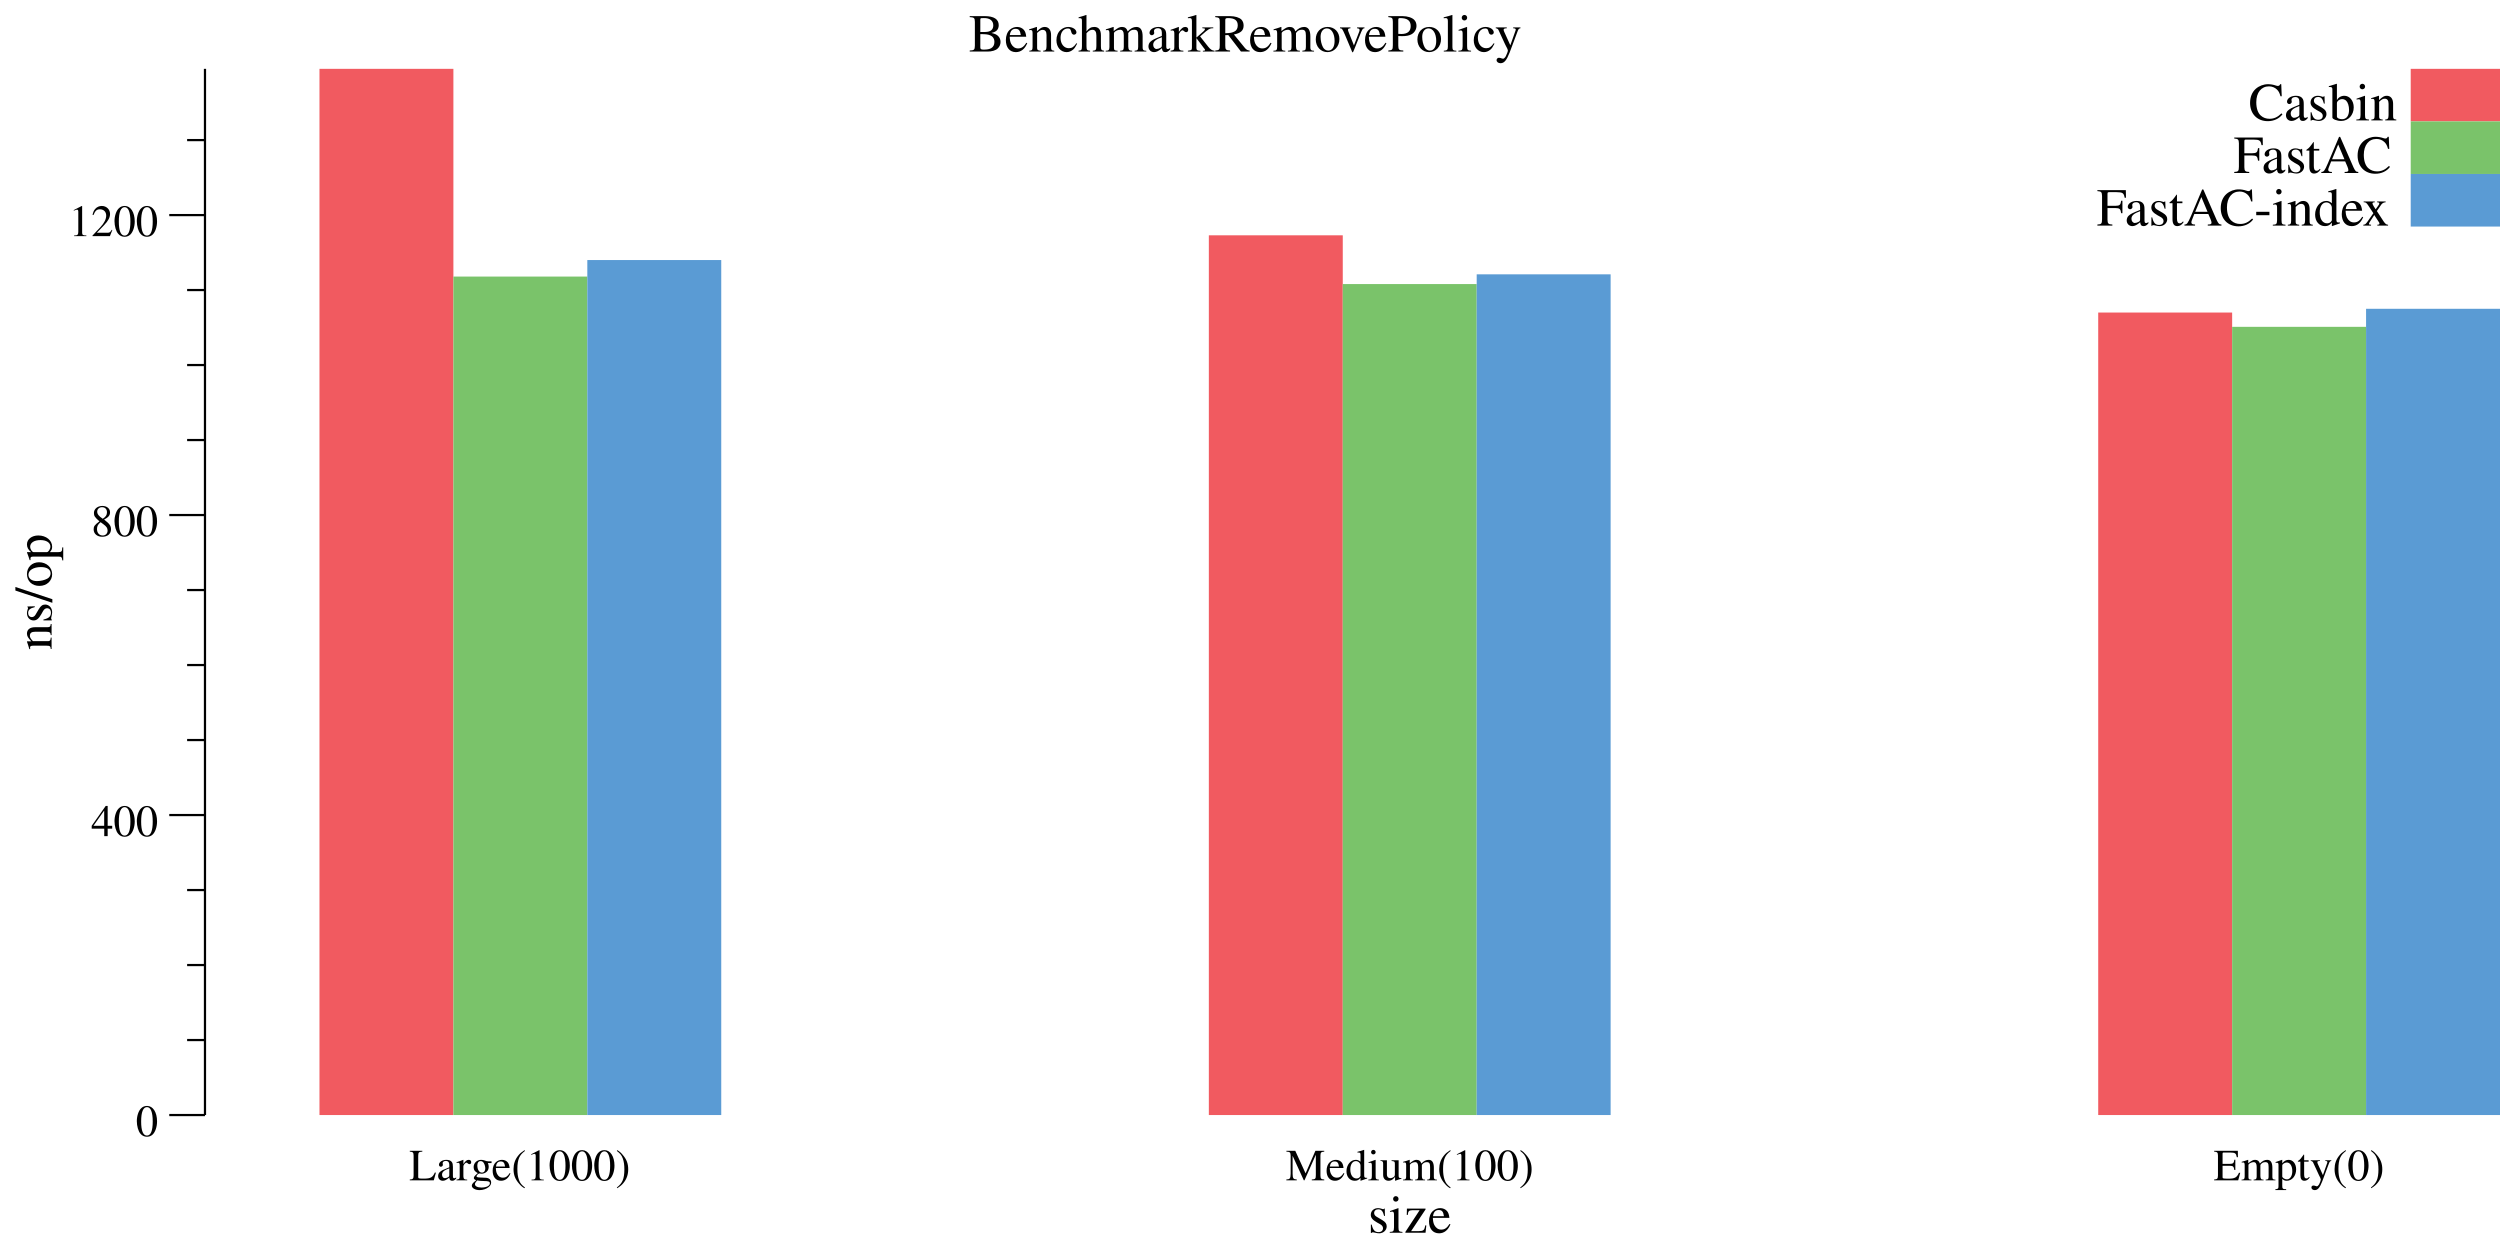
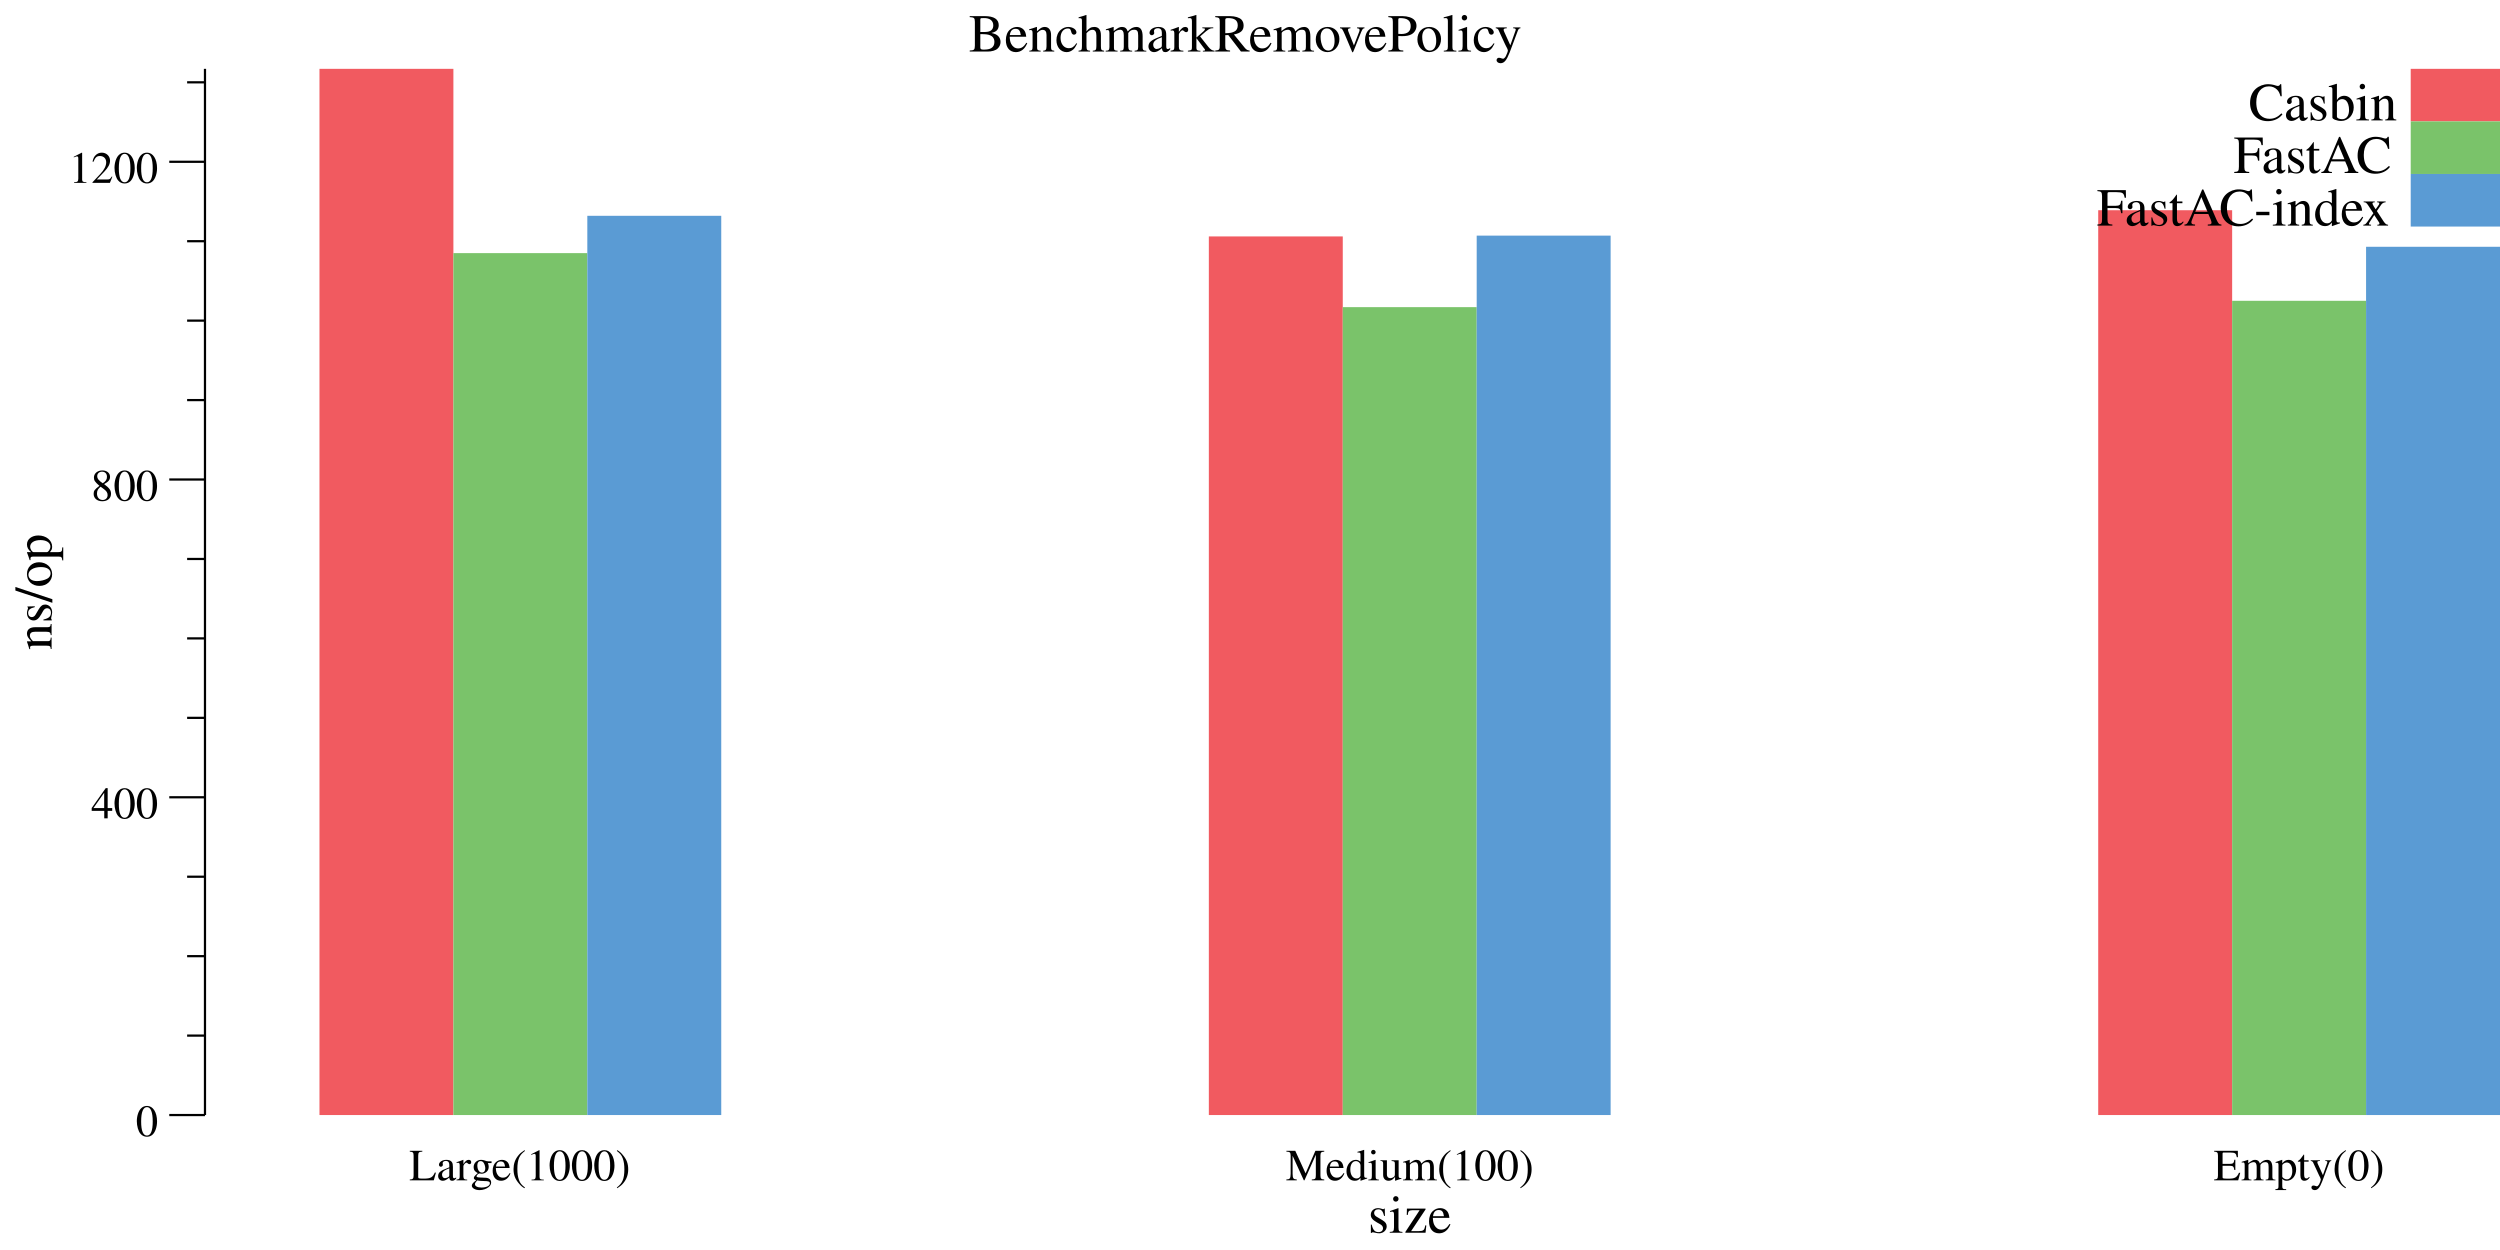
<svg xmlns="http://www.w3.org/2000/svg" width="560pt" height="280pt" viewBox="0 0 560 280">
  <g transform="scale(1, -1) translate(0, -280)">
    <path d="M0,0L560,0L560,280L0,280Z" style="fill:#FFFFFF" />
    <text x="217.01" y="-268.45" transform="scale(1, -1)" style="font-family:Times;font-weight:normal;font-style:normal;font-size:12px">BenchmarkRemovePolicy</text>
    <text x="306.45" y="-3.861" transform="scale(1, -1)" style="font-family:Times;font-weight:normal;font-style:normal;font-size:12px">size</text>
    <text x="91.666" y="-15.602" transform="scale(1, -1)" style="font-family:Times;font-weight:normal;font-style:normal;font-size:10px">Large(1000)</text>
    <text x="288.01" y="-15.602" transform="scale(1, -1)" style="font-family:Times;font-weight:normal;font-style:normal;font-size:10px">Medium(100)</text>
    <text x="495.84" y="-15.602" transform="scale(1, -1)" style="font-family:Times;font-weight:normal;font-style:normal;font-size:10px">Empty(0)</text>
    <g transform="rotate(90)">
      <text x="134.41" y="11.555" transform="scale(1, -1)" style="font-family:Times;font-weight:normal;font-style:normal;font-size:12px">ns/op</text>
    </g>
    <text x="30.416" y="-25.509" transform="scale(1, -1)" style="font-family:Times;font-weight:normal;font-style:normal;font-size:10px">0</text>
-     <text x="20.416" y="-92.707" transform="scale(1, -1)" style="font-family:Times;font-weight:normal;font-style:normal;font-size:10px">400</text>
-     <text x="20.416" y="-159.91" transform="scale(1, -1)" style="font-family:Times;font-weight:normal;font-style:normal;font-size:10px">800</text>
-     <text x="15.416" y="-227.1" transform="scale(1, -1)" style="font-family:Times;font-weight:normal;font-style:normal;font-size:10px">1200</text>
+     <text x="20.416" y="-96.687" transform="scale(1, -1)" style="font-family:Times;font-weight:normal;font-style:normal;font-size:10px">400</text>
+     <text x="20.416" y="-167.86" transform="scale(1, -1)" style="font-family:Times;font-weight:normal;font-style:normal;font-size:10px">800</text>
+     <text x="15.416" y="-239.04" transform="scale(1, -1)" style="font-family:Times;font-weight:normal;font-style:normal;font-size:10px">1200</text>
    <path d="M37.916,30.23L45.916,30.23" style="fill:none;stroke:#000000;stroke-width:0.5" />
-     <path d="M37.916,97.429L45.916,97.429" style="fill:none;stroke:#000000;stroke-width:0.5" />
-     <path d="M37.916,164.63L45.916,164.63" style="fill:none;stroke:#000000;stroke-width:0.5" />
-     <path d="M37.916,231.82L45.916,231.82" style="fill:none;stroke:#000000;stroke-width:0.5" />
-     <path d="M41.916,47.03L45.916,47.03" style="fill:none;stroke:#000000;stroke-width:0.5" />
-     <path d="M41.916,63.83L45.916,63.83" style="fill:none;stroke:#000000;stroke-width:0.5" />
-     <path d="M41.916,80.629L45.916,80.629" style="fill:none;stroke:#000000;stroke-width:0.5" />
-     <path d="M41.916,114.23L45.916,114.23" style="fill:none;stroke:#000000;stroke-width:0.5" />
-     <path d="M41.916,131.03L45.916,131.03" style="fill:none;stroke:#000000;stroke-width:0.5" />
-     <path d="M41.916,147.83L45.916,147.83" style="fill:none;stroke:#000000;stroke-width:0.5" />
-     <path d="M41.916,181.43L45.916,181.43" style="fill:none;stroke:#000000;stroke-width:0.5" />
-     <path d="M41.916,198.23L45.916,198.23" style="fill:none;stroke:#000000;stroke-width:0.5" />
-     <path d="M41.916,215.03L45.916,215.03" style="fill:none;stroke:#000000;stroke-width:0.5" />
-     <path d="M41.916,248.62L45.916,248.62" style="fill:none;stroke:#000000;stroke-width:0.5" />
+     <path d="M37.916,101.41L45.916,101.41" style="fill:none;stroke:#000000;stroke-width:0.5" />
+     <path d="M37.916,172.59L45.916,172.59" style="fill:none;stroke:#000000;stroke-width:0.5" />
+     <path d="M37.916,243.76L45.916,243.76" style="fill:none;stroke:#000000;stroke-width:0.5" />
+     <path d="M41.916,48.025L45.916,48.025" style="fill:none;stroke:#000000;stroke-width:0.5" />
+     <path d="M41.916,65.819L45.916,65.819" style="fill:none;stroke:#000000;stroke-width:0.5" />
+     <path d="M41.916,83.614L45.916,83.614" style="fill:none;stroke:#000000;stroke-width:0.5" />
+     <path d="M41.916,119.2L45.916,119.2" style="fill:none;stroke:#000000;stroke-width:0.5" />
+     <path d="M41.916,137L45.916,137" style="fill:none;stroke:#000000;stroke-width:0.5" />
+     <path d="M41.916,154.79L45.916,154.79" style="fill:none;stroke:#000000;stroke-width:0.5" />
+     <path d="M41.916,190.38L45.916,190.38" style="fill:none;stroke:#000000;stroke-width:0.5" />
+     <path d="M41.916,208.18L45.916,208.18" style="fill:none;stroke:#000000;stroke-width:0.5" />
+     <path d="M41.916,225.97L45.916,225.97" style="fill:none;stroke:#000000;stroke-width:0.5" />
+     <path d="M41.916,261.56L45.916,261.56" style="fill:none;stroke:#000000;stroke-width:0.5" />
    <path d="M45.916,30.23L45.916,264.58" style="fill:none;stroke:#000000;stroke-width:0.5" />
    <path d="M71.563,30.23L71.563,264.58L101.56,264.58L101.56,30.23Z" style="fill:#F15A60" />
-     <path d="M270.78,30.23L270.78,227.29L300.78,227.29L300.78,30.23Z" style="fill:#F15A60" />
-     <path d="M470,30.23L470,209.99L500,209.99L500,30.23Z" style="fill:#F15A60" />
-     <path d="M101.56,30.23L101.56,218.05L131.56,218.05L131.56,30.23Z" style="fill:#7AC36A" />
-     <path d="M300.78,30.23L300.78,216.37L330.78,216.37L330.78,30.23Z" style="fill:#7AC36A" />
-     <path d="M500,30.23L500,206.79L530,206.79L530,30.23Z" style="fill:#7AC36A" />
-     <path d="M131.56,30.23L131.56,221.75L161.56,221.75L161.56,30.23Z" style="fill:#5A9BD4" />
-     <path d="M330.78,30.23L330.78,218.55L360.78,218.55L360.78,30.23Z" style="fill:#5A9BD4" />
-     <path d="M530,30.23L530,210.83L560,210.83L560,30.23Z" style="fill:#5A9BD4" />
+     <path d="M270.78,30.23L270.78,227.04L300.78,227.04L300.78,30.23Z" style="fill:#F15A60" />
+     <path d="M470,30.23L470,232.91L500,232.91L500,30.23Z" style="fill:#F15A60" />
+     <path d="M101.56,30.23L101.56,223.3L131.56,223.3L131.56,30.23Z" style="fill:#7AC36A" />
+     <path d="M300.78,30.23L300.78,211.2L330.78,211.2L330.78,30.23Z" style="fill:#7AC36A" />
+     <path d="M500,30.23L500,212.62L530,212.62L530,30.23Z" style="fill:#7AC36A" />
+     <path d="M131.56,30.23L131.56,231.66L161.56,231.66L161.56,30.23Z" style="fill:#5A9BD4" />
+     <path d="M330.78,30.23L330.78,227.22L360.78,227.22L360.78,30.23Z" style="fill:#5A9BD4" />
+     <path d="M530,30.23L530,224.72L560,224.72L560,30.23Z" style="fill:#5A9BD4" />
    <path d="M540,252.81L540,264.58L560,264.58L560,252.81Z" style="fill:#F15A60" />
    <text x="503.67" y="-253.03" transform="scale(1, -1)" style="font-family:Times;font-weight:normal;font-style:normal;font-size:12px">Casbin</text>
    <path d="M540,241.03L540,252.81L560,252.81L560,241.03Z" style="fill:#7AC36A" />
    <text x="500.33" y="-241.25" transform="scale(1, -1)" style="font-family:Times;font-weight:normal;font-style:normal;font-size:12px">FastAC</text>
    <path d="M540,229.25L540,241.03L560,241.03L560,229.25Z" style="fill:#5A9BD4" />
    <text x="469.67" y="-229.47" transform="scale(1, -1)" style="font-family:Times;font-weight:normal;font-style:normal;font-size:12px">FastAC-index</text>
  </g>
</svg>
